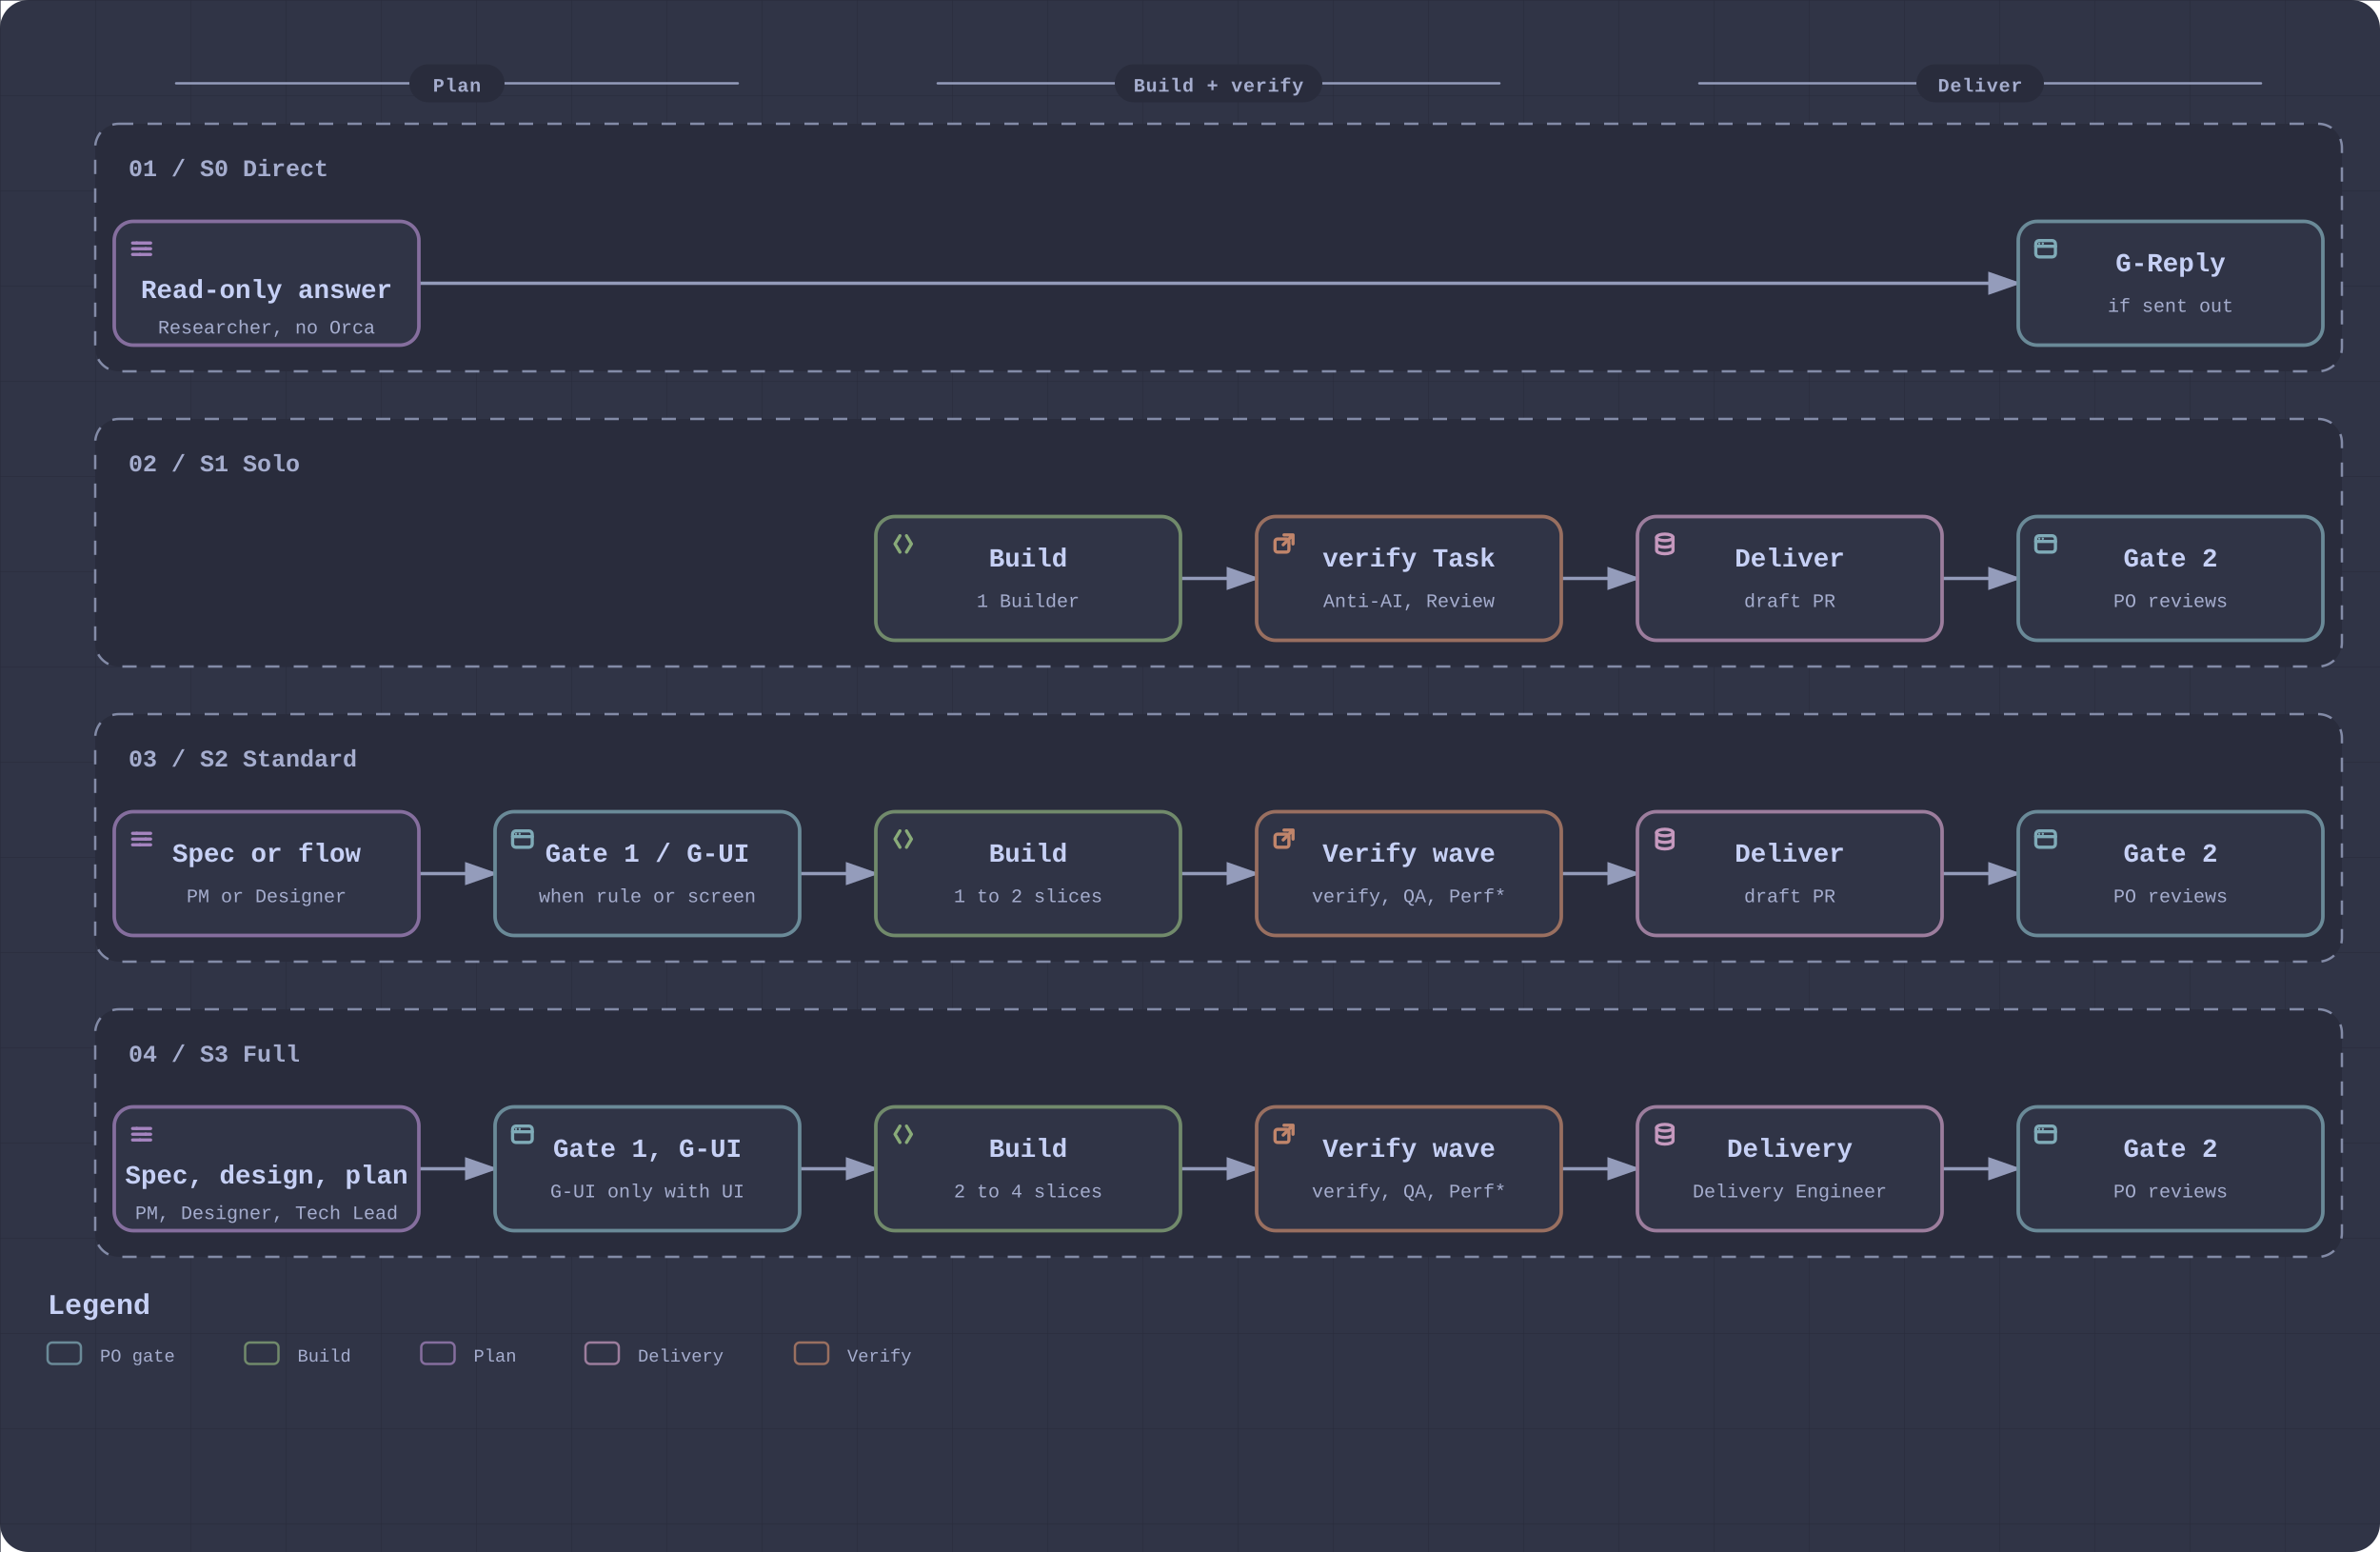
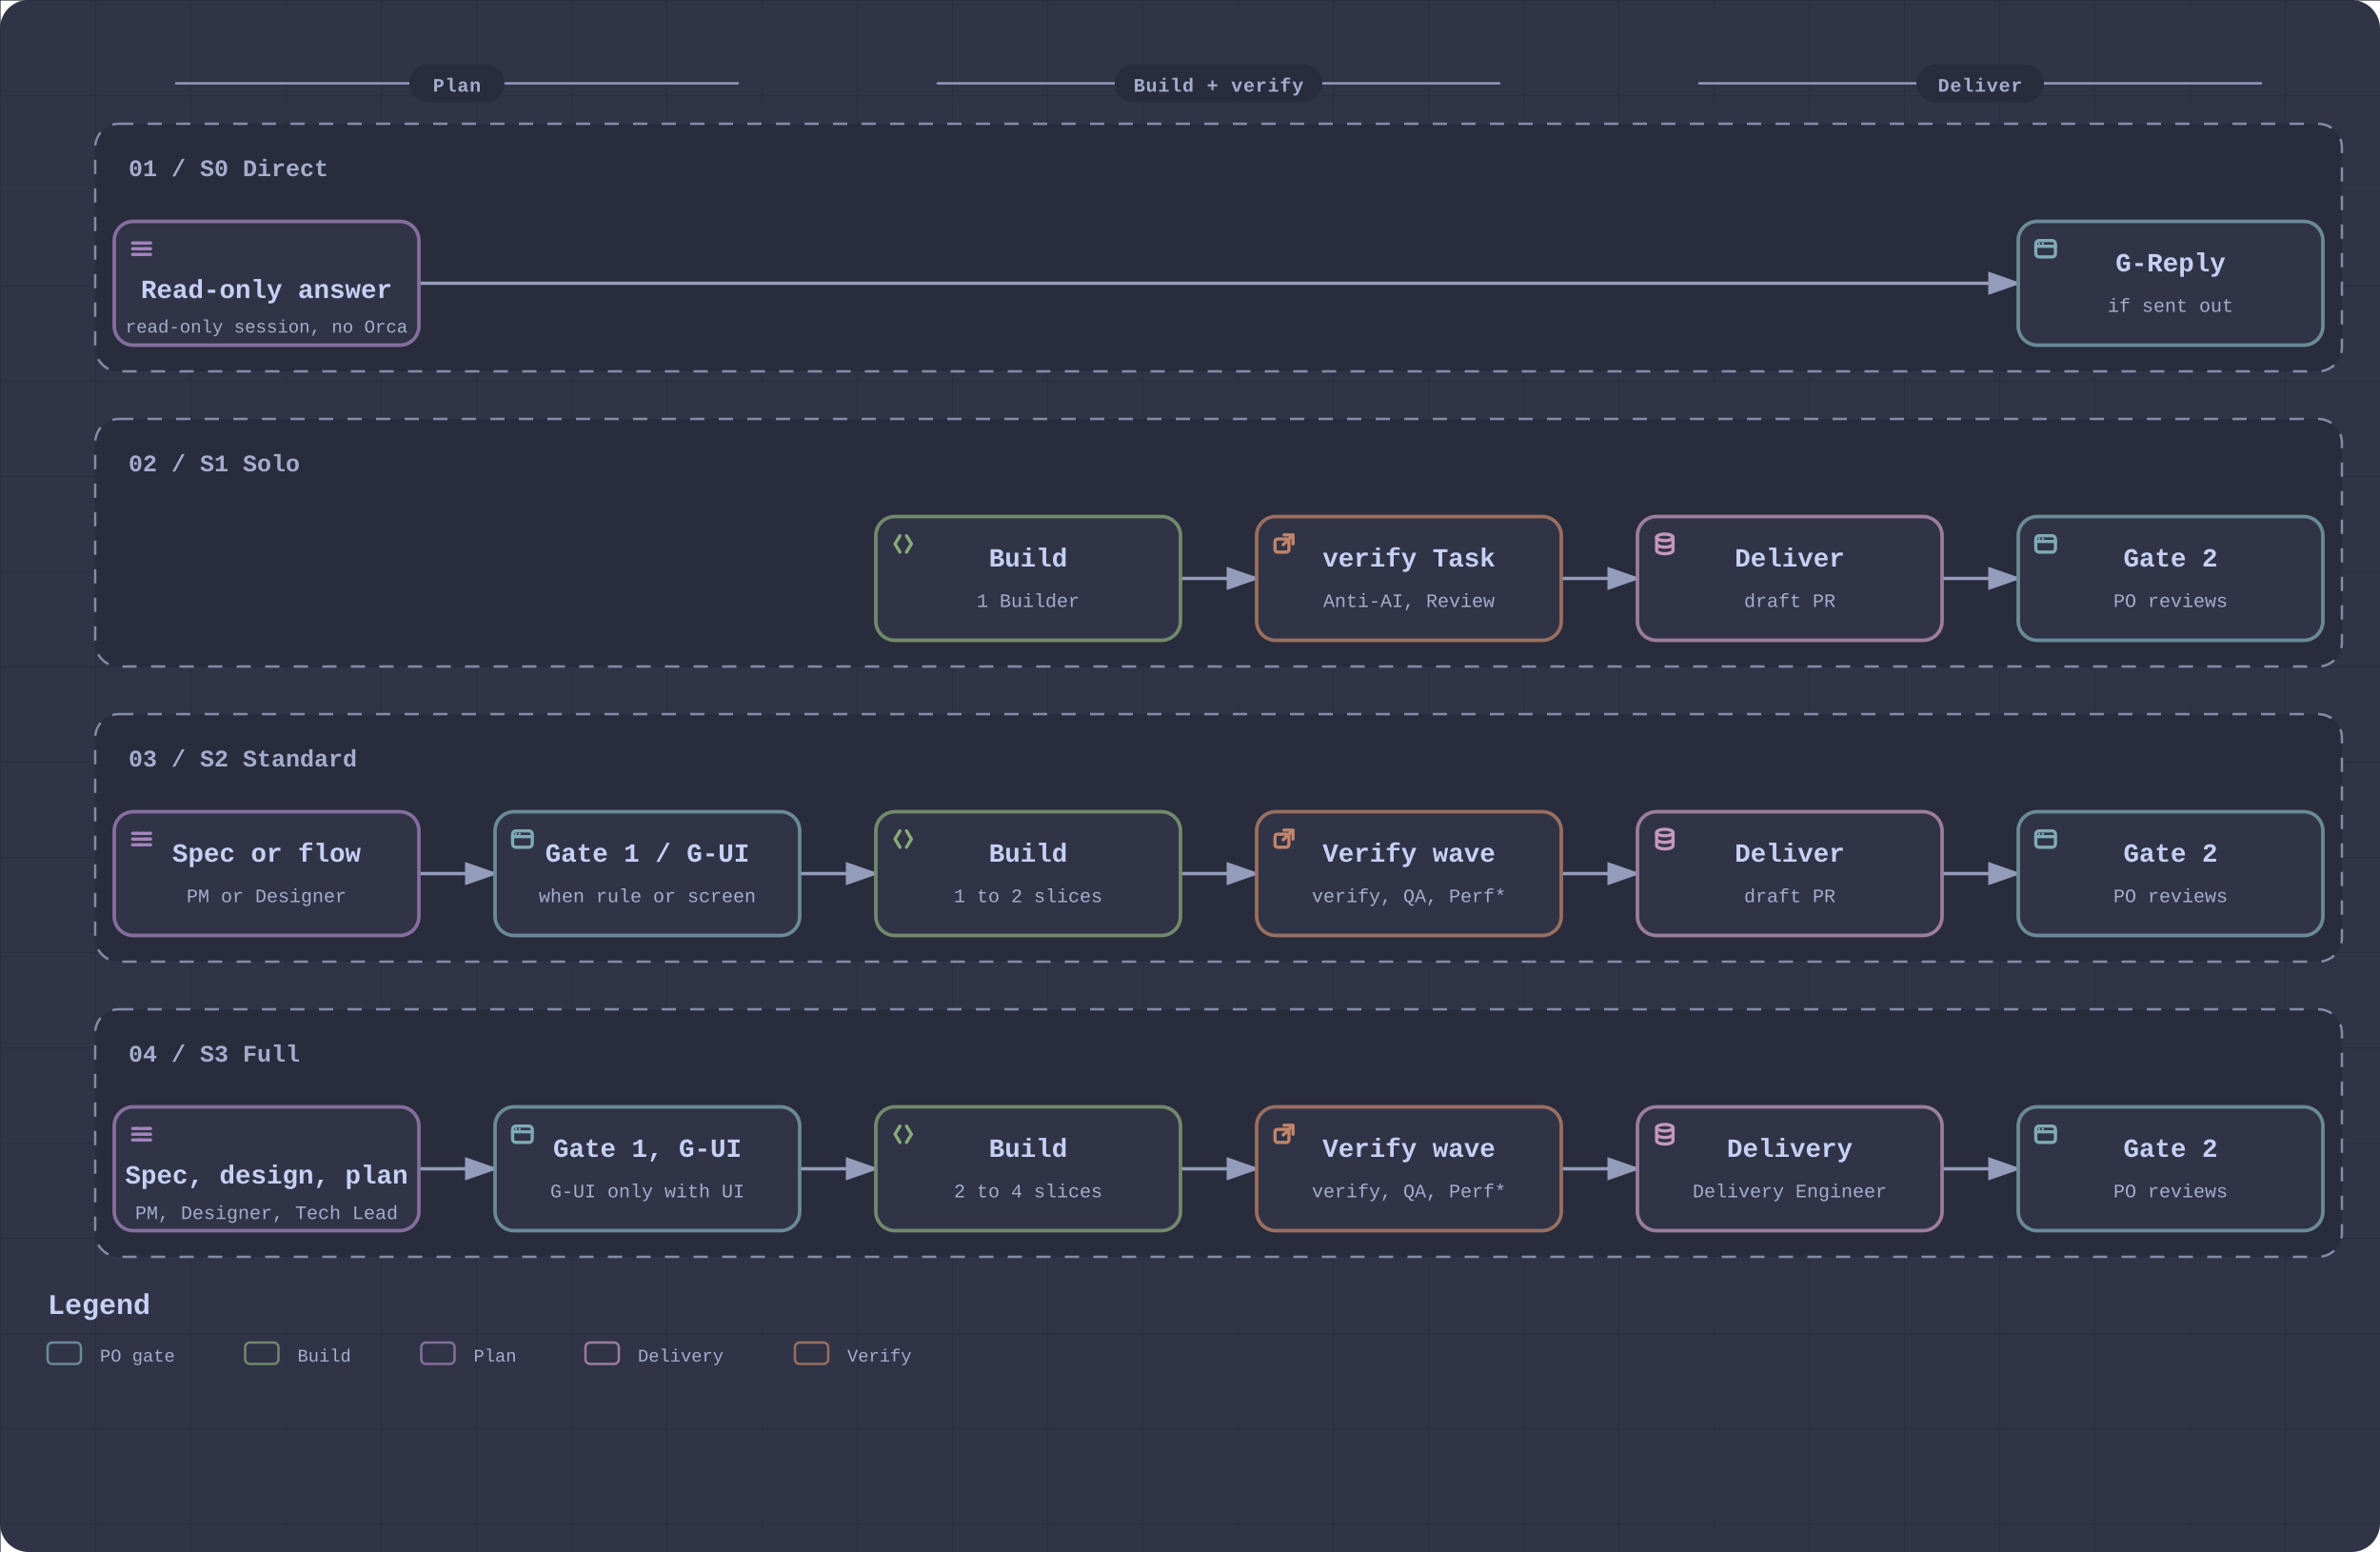
<svg xmlns="http://www.w3.org/2000/svg" viewBox="0 0 1000 652" role="img" lang="en" aria-labelledby="sizes-archify-diagram-title sizes-archify-diagram-description" width="1000" height="652">
  <style>
{ display: block; max-width: 100%; overflow-x: auto; overflow-y: hidden; }
svg { display: block; width: 100%; height: auto; max-width: none; margin: 0; background: none; font-family: ui-monospace, "SF Mono", Menlo, Consolas, "Liberation Mono", monospace; overflow: visible; }
.c-grid { stroke: #292c3c; fill: none; }
.c-mask { fill: #292c3c; stroke: none; }
.c-frontend { fill: #303446; stroke: #99d1db; }
.c-backend { fill: #303446; stroke: #a6d189; }
.c-database { fill: #303446; stroke: #f4b8e4; }
.c-messagebus { fill: #303446; stroke: #ca9ee6; }
.c-external { fill: #303446; stroke: #ef9f76; }
.t-primary { fill: #c6d0f5; }
.t-muted { fill: #a5adce; }
svg .semantic-sigil { fill: none; stroke: currentColor; stroke-width: 1.35; stroke-linecap: round; stroke-linejoin: round; opacity: 0.76; }
svg .semantic-sigil &gt; * { vector-effect: non-scaling-stroke; }
svg .semantic-sigil .sigil-fill { fill: currentColor; stroke: none; }
svg .s-frontend { color: #99d1db; }
svg .s-backend { color: #a6d189; }
svg .s-database { color: #f4b8e4; }
svg .s-messagebus { color: #ca9ee6; }
svg .s-external { color: #ef9f76; }
.a-default { stroke: #949cbb; fill: none; }
.m-default { fill: #949cbb; }
.m-emphasis { fill: #babbf1; }
.m-security { fill: #8caaee; }
.m-dashed { fill: #f4b8e4; }
.c-lane { fill: #292c3c; stroke: #838ba7; stroke-dasharray: 6,6; }
rect.c-frontend { stroke: #6a8a98; }
rect.c-backend { stroke: #718a6b; }
rect.c-database { stroke: #9c7d9d; }
rect.c-messagebus { stroke: #856e9e; }
rect.c-external { stroke: #996f60; }
.m-dashed { fill: #ca9ee6; }
.m-emphasis { fill: #c6d0f5; }
</style>
  <rect x="0" y="0" width="1000" height="652" rx="12" fill="#303446" />
  <defs>
    <marker id="sizes-arrowhead" markerWidth="10" markerHeight="7" refX="9" refY="3.5" orient="auto">
      <polygon points="0 0, 10 3.5, 0 7" class="m-default" />
    </marker>
    <marker id="sizes-arrowhead-emphasis" markerWidth="10" markerHeight="7" refX="9" refY="3.5" orient="auto">
      <polygon points="0 0, 10 3.5, 0 7" class="m-emphasis" />
    </marker>
    <marker id="sizes-arrowhead-security" markerWidth="10" markerHeight="7" refX="9" refY="3.5" orient="auto">
      <polygon points="0 0, 10 3.5, 0 7" class="m-security" />
    </marker>
    <marker id="sizes-arrowhead-dashed" markerWidth="10" markerHeight="7" refX="9" refY="3.5" orient="auto">
      <polygon points="0 0, 10 3.5, 0 7" class="m-dashed" />
    </marker>
    <pattern id="sizes-grid" width="40" height="40" patternUnits="userSpaceOnUse">
      <path d="M 40 0 L 0 0 0 40" class="c-grid" stroke-width="0.5" />
    </pattern>
  </defs>
  <rect width="100%" height="100%" fill="url(#sizes-grid)" />
  <rect x="40" y="52" width="944" height="104" rx="10" class="c-lane" stroke-width="1" />
  <text x="54" y="74" class="t-muted" font-size="10" font-weight="600">01 / S0 Direct</text>
  <rect x="40" y="176" width="944" height="104" rx="10" class="c-lane" stroke-width="1" />
  <text x="54" y="198" class="t-muted" font-size="10" font-weight="600">02 / S1 Solo</text>
  <rect x="40" y="300" width="944" height="104" rx="10" class="c-lane" stroke-width="1" />
  <text x="54" y="322" class="t-muted" font-size="10" font-weight="600">03 / S2 Standard</text>
  <rect x="40" y="424" width="944" height="104" rx="10" class="c-lane" stroke-width="1" />
  <text x="54" y="446" class="t-muted" font-size="10" font-weight="600">04 / S3 Full</text>
  <path d="M 74 35 H 310" class="a-default phase-rule" stroke-width="1" stroke-linecap="round" fill="none" />
  <rect x="172" y="27" width="40" height="16" rx="8" class="c-mask phase-chip" />
  <text x="192" y="38.5" class="t-muted" font-size="8" font-weight="600" text-anchor="middle" letter-spacing=".04em">Plan</text>
  <path d="M 394 35 H 630" class="a-default phase-rule" stroke-width="1" stroke-linecap="round" fill="none" />
  <rect x="468.4" y="27" width="87.2" height="16" rx="8" class="c-mask phase-chip" />
  <text x="512" y="38.5" class="t-muted" font-size="8" font-weight="600" text-anchor="middle" letter-spacing=".04em">Build + verify</text>
  <path d="M 714 35 H 950" class="a-default phase-rule" stroke-width="1" stroke-linecap="round" fill="none" />
  <rect x="805.2" y="27" width="53.6" height="16" rx="8" class="c-mask phase-chip" />
  <text x="832" y="38.5" class="t-muted" font-size="8" font-weight="600" text-anchor="middle" letter-spacing=".04em">Deliver</text>
  <path d="M 176 119 L 848 119" class="a-default" style="--step: 6" stroke-width="1.4" marker-end="url(#sizes-arrowhead)" />
  <path d="M 496 243 L 528 243" class="a-default" style="--step: 7" stroke-width="1.4" marker-end="url(#sizes-arrowhead)" />
  <path d="M 816 243 L 848 243" class="a-default" style="--step: 8" stroke-width="1.4" marker-end="url(#sizes-arrowhead)" />
  <path d="M 656 243 L 688 243" class="a-default" style="--step: 9" stroke-width="1.4" marker-end="url(#sizes-arrowhead)" />
  <path d="M 496 367 L 528 367" class="a-default" style="--step: 10" stroke-width="1.4" marker-end="url(#sizes-arrowhead)" />
  <path d="M 816 367 L 848 367" class="a-default" style="--step: 11" stroke-width="1.4" marker-end="url(#sizes-arrowhead)" />
  <path d="M 336 367 L 368 367" class="a-default" style="--step: 12" stroke-width="1.4" marker-end="url(#sizes-arrowhead)" />
  <path d="M 176 367 L 208 367" class="a-default" style="--step: 12" stroke-width="1.4" marker-end="url(#sizes-arrowhead)" />
  <path d="M 656 367 L 688 367" class="a-default" style="--step: 12" stroke-width="1.4" marker-end="url(#sizes-arrowhead)" />
  <path d="M 496 491 L 528 491" class="a-default" style="--step: 2" stroke-width="1.4" marker-end="url(#sizes-arrowhead)" />
  <path d="M 816 491 L 848 491" class="a-default" style="--step: 4" stroke-width="1.4" marker-end="url(#sizes-arrowhead)" />
  <path d="M 336 491 L 368 491" class="a-default" style="--step: 1" stroke-width="1.4" marker-end="url(#sizes-arrowhead)" />
  <path d="M 176 491 L 208 491" class="a-default" style="--step: 0" stroke-width="1.4" marker-end="url(#sizes-arrowhead)" />
  <path d="M 656 491 L 688 491" class="a-default" style="--step: 3" stroke-width="1.4" marker-end="url(#sizes-arrowhead)" />
  <g id="sizes-node-s0_ans">
    <rect x="48" y="93" width="128" height="52" rx="8" class="c-mask" />
    <rect x="48" y="93" width="128" height="52" rx="8" class="c-messagebus" style="--step: 6" stroke-width="1.5" />
    <g aria-hidden="true" class="semantic-sigil s-messagebus" transform="translate(54 99) scale(0.6875)">
      <path d="M2.5 4.5h11M2.5 8h11M2.5 11.5h11" />
      <circle cx="5" cy="4.5" r="1" class="sigil-fill" />
      <circle cx="10.5" cy="8" r="1" class="sigil-fill" />
      <circle cx="7" cy="11.5" r="1" class="sigil-fill" />
    </g>
    <text x="112" y="125.2" class="t-primary" font-size="11" font-weight="600" text-anchor="middle">Read-only answer</text>
-     <text x="112" y="140.1" class="t-muted" font-size="8" text-anchor="middle">Researcher, no Orca</text>
+     <text x="112" y="139.7" class="t-muted" font-size="7.6" text-anchor="middle">read-only session, no Orca</text>
  </g>
  <g id="sizes-node-s0_g">
    <rect x="848" y="93" width="128" height="52" rx="8" class="c-mask" />
    <rect x="848" y="93" width="128" height="52" rx="8" class="c-frontend" style="--step: 7" stroke-width="1.5" />
    <g aria-hidden="true" class="semantic-sigil s-frontend" transform="translate(854 99) scale(0.6875)">
      <rect x="2" y="3" width="12" height="10" rx="2" />
      <path d="M2 6.5h12" />
      <circle cx="4.1" cy="4.8" r=".7" class="sigil-fill" />
      <circle cx="6.3" cy="4.8" r=".7" class="sigil-fill" />
    </g>
    <text x="912" y="114" class="t-primary" font-size="11" font-weight="600" text-anchor="middle">G-Reply</text>
    <text x="912" y="131" class="t-muted" font-size="8" text-anchor="middle">if sent out</text>
  </g>
  <g id="sizes-node-s1_b">
    <rect x="368" y="217" width="128" height="52" rx="8" class="c-mask" />
    <rect x="368" y="217" width="128" height="52" rx="8" class="c-backend" style="--step: 8" stroke-width="1.5" />
    <g aria-hidden="true" class="semantic-sigil s-backend" transform="translate(374 223) scale(0.6875)">
      <path d="M6 3 3 8l3 5M10 3l3 5-3 5" />
    </g>
    <text x="432" y="238" class="t-primary" font-size="11" font-weight="600" text-anchor="middle">Build</text>
    <text x="432" y="255" class="t-muted" font-size="8" text-anchor="middle">1 Builder</text>
  </g>
  <g id="sizes-node-s1_v">
    <rect x="528" y="217" width="128" height="52" rx="8" class="c-mask" />
    <rect x="528" y="217" width="128" height="52" rx="8" class="c-external" style="--step: 9" stroke-width="1.5" />
    <g aria-hidden="true" class="semantic-sigil s-external" transform="translate(534 223) scale(0.6875)">
      <rect x="2.5" y="5" width="8.5" height="8" rx="1.5" />
      <path d="M8 2.5h5.5V8M13.5 2.5 7.5 8.5" />
    </g>
    <text x="592" y="238" class="t-primary" font-size="11" font-weight="600" text-anchor="middle">verify Task</text>
    <text x="592" y="255" class="t-muted" font-size="8" text-anchor="middle">Anti-AI, Review</text>
  </g>
  <g id="sizes-node-s1_d">
    <rect x="688" y="217" width="128" height="52" rx="8" class="c-mask" />
    <rect x="688" y="217" width="128" height="52" rx="8" class="c-database" style="--step: 10" stroke-width="1.5" />
    <g aria-hidden="true" class="semantic-sigil s-database" transform="translate(694 223) scale(0.6875)">
      <ellipse cx="8" cy="4" rx="5" ry="2" />
      <path d="M3 4v8c0 1.1 2.2 2 5 2s5-.9 5-2V4M3 8c0 1.1 2.2 2 5 2s5-.9 5-2" />
    </g>
    <text x="752" y="238" class="t-primary" font-size="11" font-weight="600" text-anchor="middle">Deliver</text>
    <text x="752" y="255" class="t-muted" font-size="8" text-anchor="middle">draft PR</text>
  </g>
  <g id="sizes-node-s1_g">
    <rect x="848" y="217" width="128" height="52" rx="8" class="c-mask" />
    <rect x="848" y="217" width="128" height="52" rx="8" class="c-frontend" style="--step: 11" stroke-width="1.5" />
    <g aria-hidden="true" class="semantic-sigil s-frontend" transform="translate(854 223) scale(0.6875)">
      <rect x="2" y="3" width="12" height="10" rx="2" />
      <path d="M2 6.5h12" />
      <circle cx="4.1" cy="4.8" r=".7" class="sigil-fill" />
      <circle cx="6.3" cy="4.8" r=".7" class="sigil-fill" />
    </g>
    <text x="912" y="238" class="t-primary" font-size="11" font-weight="600" text-anchor="middle">Gate 2</text>
    <text x="912" y="255" class="t-muted" font-size="8" text-anchor="middle">PO reviews</text>
  </g>
  <g id="sizes-node-s2_p">
    <rect x="48" y="341" width="128" height="52" rx="8" class="c-mask" />
    <rect x="48" y="341" width="128" height="52" rx="8" class="c-messagebus" style="--step: 12" stroke-width="1.5" />
    <g aria-hidden="true" class="semantic-sigil s-messagebus" transform="translate(54 347) scale(0.6875)">
      <path d="M2.5 4.5h11M2.5 8h11M2.5 11.5h11" />
      <circle cx="5" cy="4.5" r="1" class="sigil-fill" />
      <circle cx="10.5" cy="8" r="1" class="sigil-fill" />
      <circle cx="7" cy="11.5" r="1" class="sigil-fill" />
    </g>
    <text x="112" y="362" class="t-primary" font-size="11" font-weight="600" text-anchor="middle">Spec or flow</text>
    <text x="112" y="379" class="t-muted" font-size="8" text-anchor="middle">PM or Designer</text>
  </g>
  <g id="sizes-node-s2_g1">
    <rect x="208" y="341" width="128" height="52" rx="8" class="c-mask" />
    <rect x="208" y="341" width="128" height="52" rx="8" class="c-frontend" style="--step: 12" stroke-width="1.5" />
    <g aria-hidden="true" class="semantic-sigil s-frontend" transform="translate(214 347) scale(0.6875)">
      <rect x="2" y="3" width="12" height="10" rx="2" />
      <path d="M2 6.5h12" />
      <circle cx="4.1" cy="4.8" r=".7" class="sigil-fill" />
      <circle cx="6.3" cy="4.8" r=".7" class="sigil-fill" />
    </g>
    <text x="272" y="362" class="t-primary" font-size="11" font-weight="600" text-anchor="middle">Gate 1 / G-UI</text>
    <text x="272" y="379" class="t-muted" font-size="8" text-anchor="middle">when rule or screen</text>
  </g>
  <g id="sizes-node-s2_b">
    <rect x="368" y="341" width="128" height="52" rx="8" class="c-mask" />
    <rect x="368" y="341" width="128" height="52" rx="8" class="c-backend" style="--step: 12" stroke-width="1.5" />
    <g aria-hidden="true" class="semantic-sigil s-backend" transform="translate(374 347) scale(0.6875)">
      <path d="M6 3 3 8l3 5M10 3l3 5-3 5" />
    </g>
    <text x="432" y="362" class="t-primary" font-size="11" font-weight="600" text-anchor="middle">Build</text>
    <text x="432" y="379" class="t-muted" font-size="8" text-anchor="middle">1 to 2 slices</text>
  </g>
  <g id="sizes-node-s2_v">
    <rect x="528" y="341" width="128" height="52" rx="8" class="c-mask" />
    <rect x="528" y="341" width="128" height="52" rx="8" class="c-external" style="--step: 12" stroke-width="1.5" />
    <g aria-hidden="true" class="semantic-sigil s-external" transform="translate(534 347) scale(0.6875)">
      <rect x="2.5" y="5" width="8.5" height="8" rx="1.5" />
      <path d="M8 2.5h5.5V8M13.5 2.5 7.5 8.5" />
    </g>
    <text x="592" y="362" class="t-primary" font-size="11" font-weight="600" text-anchor="middle">Verify wave</text>
    <text x="592" y="379" class="t-muted" font-size="8" text-anchor="middle">verify, QA, Perf*</text>
  </g>
  <g id="sizes-node-s2_d">
    <rect x="688" y="341" width="128" height="52" rx="8" class="c-mask" />
    <rect x="688" y="341" width="128" height="52" rx="8" class="c-database" style="--step: 12" stroke-width="1.5" />
    <g aria-hidden="true" class="semantic-sigil s-database" transform="translate(694 347) scale(0.6875)">
      <ellipse cx="8" cy="4" rx="5" ry="2" />
      <path d="M3 4v8c0 1.1 2.2 2 5 2s5-.9 5-2V4M3 8c0 1.1 2.2 2 5 2s5-.9 5-2" />
    </g>
    <text x="752" y="362" class="t-primary" font-size="11" font-weight="600" text-anchor="middle">Deliver</text>
    <text x="752" y="379" class="t-muted" font-size="8" text-anchor="middle">draft PR</text>
  </g>
  <g id="sizes-node-s2_g">
    <rect x="848" y="341" width="128" height="52" rx="8" class="c-mask" />
    <rect x="848" y="341" width="128" height="52" rx="8" class="c-frontend" style="--step: 12" stroke-width="1.5" />
    <g aria-hidden="true" class="semantic-sigil s-frontend" transform="translate(854 347) scale(0.6875)">
      <rect x="2" y="3" width="12" height="10" rx="2" />
      <path d="M2 6.5h12" />
      <circle cx="4.1" cy="4.8" r=".7" class="sigil-fill" />
      <circle cx="6.3" cy="4.8" r=".7" class="sigil-fill" />
    </g>
    <text x="912" y="362" class="t-primary" font-size="11" font-weight="600" text-anchor="middle">Gate 2</text>
    <text x="912" y="379" class="t-muted" font-size="8" text-anchor="middle">PO reviews</text>
  </g>
  <g id="sizes-node-s3_p">
    <rect x="48" y="465" width="128" height="52" rx="8" class="c-mask" />
    <rect x="48" y="465" width="128" height="52" rx="8" class="c-messagebus" style="--step: 0" stroke-width="1.5" />
    <g aria-hidden="true" class="semantic-sigil s-messagebus" transform="translate(54 471) scale(0.6875)">
      <path d="M2.5 4.5h11M2.5 8h11M2.5 11.5h11" />
      <circle cx="5" cy="4.5" r="1" class="sigil-fill" />
      <circle cx="10.5" cy="8" r="1" class="sigil-fill" />
      <circle cx="7" cy="11.5" r="1" class="sigil-fill" />
    </g>
    <text x="112" y="497.2" class="t-primary" font-size="11" font-weight="600" text-anchor="middle">Spec, design, plan</text>
    <text x="112" y="512.1" class="t-muted" font-size="8" text-anchor="middle">PM, Designer, Tech Lead</text>
  </g>
  <g id="sizes-node-s3_g1">
    <rect x="208" y="465" width="128" height="52" rx="8" class="c-mask" />
    <rect x="208" y="465" width="128" height="52" rx="8" class="c-frontend" style="--step: 1" stroke-width="1.5" />
    <g aria-hidden="true" class="semantic-sigil s-frontend" transform="translate(214 471) scale(0.6875)">
      <rect x="2" y="3" width="12" height="10" rx="2" />
      <path d="M2 6.5h12" />
      <circle cx="4.1" cy="4.8" r=".7" class="sigil-fill" />
      <circle cx="6.3" cy="4.8" r=".7" class="sigil-fill" />
    </g>
    <text x="272" y="486" class="t-primary" font-size="11" font-weight="600" text-anchor="middle">Gate 1, G-UI</text>
    <text x="272" y="503" class="t-muted" font-size="8" text-anchor="middle">G-UI only with UI</text>
  </g>
  <g id="sizes-node-s3_b">
    <rect x="368" y="465" width="128" height="52" rx="8" class="c-mask" />
    <rect x="368" y="465" width="128" height="52" rx="8" class="c-backend" style="--step: 2" stroke-width="1.5" />
    <g aria-hidden="true" class="semantic-sigil s-backend" transform="translate(374 471) scale(0.6875)">
      <path d="M6 3 3 8l3 5M10 3l3 5-3 5" />
    </g>
    <text x="432" y="486" class="t-primary" font-size="11" font-weight="600" text-anchor="middle">Build</text>
    <text x="432" y="503" class="t-muted" font-size="8" text-anchor="middle">2 to 4 slices</text>
  </g>
  <g id="sizes-node-s3_v">
    <rect x="528" y="465" width="128" height="52" rx="8" class="c-mask" />
    <rect x="528" y="465" width="128" height="52" rx="8" class="c-external" style="--step: 3" stroke-width="1.5" />
    <g aria-hidden="true" class="semantic-sigil s-external" transform="translate(534 471) scale(0.6875)">
      <rect x="2.5" y="5" width="8.5" height="8" rx="1.5" />
      <path d="M8 2.5h5.5V8M13.5 2.5 7.5 8.5" />
    </g>
    <text x="592" y="486" class="t-primary" font-size="11" font-weight="600" text-anchor="middle">Verify wave</text>
    <text x="592" y="503" class="t-muted" font-size="8" text-anchor="middle">verify, QA, Perf*</text>
  </g>
  <g id="sizes-node-s3_d">
    <rect x="688" y="465" width="128" height="52" rx="8" class="c-mask" />
    <rect x="688" y="465" width="128" height="52" rx="8" class="c-database" style="--step: 4" stroke-width="1.5" />
    <g aria-hidden="true" class="semantic-sigil s-database" transform="translate(694 471) scale(0.6875)">
      <ellipse cx="8" cy="4" rx="5" ry="2" />
      <path d="M3 4v8c0 1.1 2.2 2 5 2s5-.9 5-2V4M3 8c0 1.1 2.2 2 5 2s5-.9 5-2" />
    </g>
    <text x="752" y="486" class="t-primary" font-size="11" font-weight="600" text-anchor="middle">Delivery</text>
    <text x="752" y="503" class="t-muted" font-size="8" text-anchor="middle">Delivery Engineer</text>
  </g>
  <g id="sizes-node-s3_g">
    <rect x="848" y="465" width="128" height="52" rx="8" class="c-mask" />
    <rect x="848" y="465" width="128" height="52" rx="8" class="c-frontend" style="--step: 5" stroke-width="1.5" />
    <g aria-hidden="true" class="semantic-sigil s-frontend" transform="translate(854 471) scale(0.6875)">
      <rect x="2" y="3" width="12" height="10" rx="2" />
      <path d="M2 6.5h12" />
      <circle cx="4.1" cy="4.8" r=".7" class="sigil-fill" />
      <circle cx="6.3" cy="4.8" r=".7" class="sigil-fill" />
    </g>
    <text x="912" y="486" class="t-primary" font-size="11" font-weight="600" text-anchor="middle">Gate 2</text>
    <text x="912" y="503" class="t-muted" font-size="8" text-anchor="middle">PO reviews</text>
  </g>
  <g>
    <text x="20" y="552" class="t-primary" font-size="12" font-weight="650">Legend</text>
    <g>
      <rect x="20" y="564" width="14" height="9" rx="2" class="c-frontend" stroke-width="1" />
      <text x="42" y="572" class="t-muted" font-size="7.5" font-weight="500">PO gate</text>
    </g>
    <g>
      <rect x="103" y="564" width="14" height="9" rx="2" class="c-backend" stroke-width="1" />
      <text x="125" y="572" class="t-muted" font-size="7.5" font-weight="500">Build</text>
    </g>
    <g>
      <rect x="177" y="564" width="14" height="9" rx="2" class="c-messagebus" stroke-width="1" />
      <text x="199" y="572" class="t-muted" font-size="7.5" font-weight="500">Plan</text>
    </g>
    <g>
      <rect x="246" y="564" width="14" height="9" rx="2" class="c-database" stroke-width="1" />
      <text x="268" y="572" class="t-muted" font-size="7.5" font-weight="500">Delivery</text>
    </g>
    <g>
      <rect x="334" y="564" width="14" height="9" rx="2" class="c-external" stroke-width="1" />
      <text x="356" y="572" class="t-muted" font-size="7.5" font-weight="500">Verify</text>
    </g>
  </g>
</svg>
